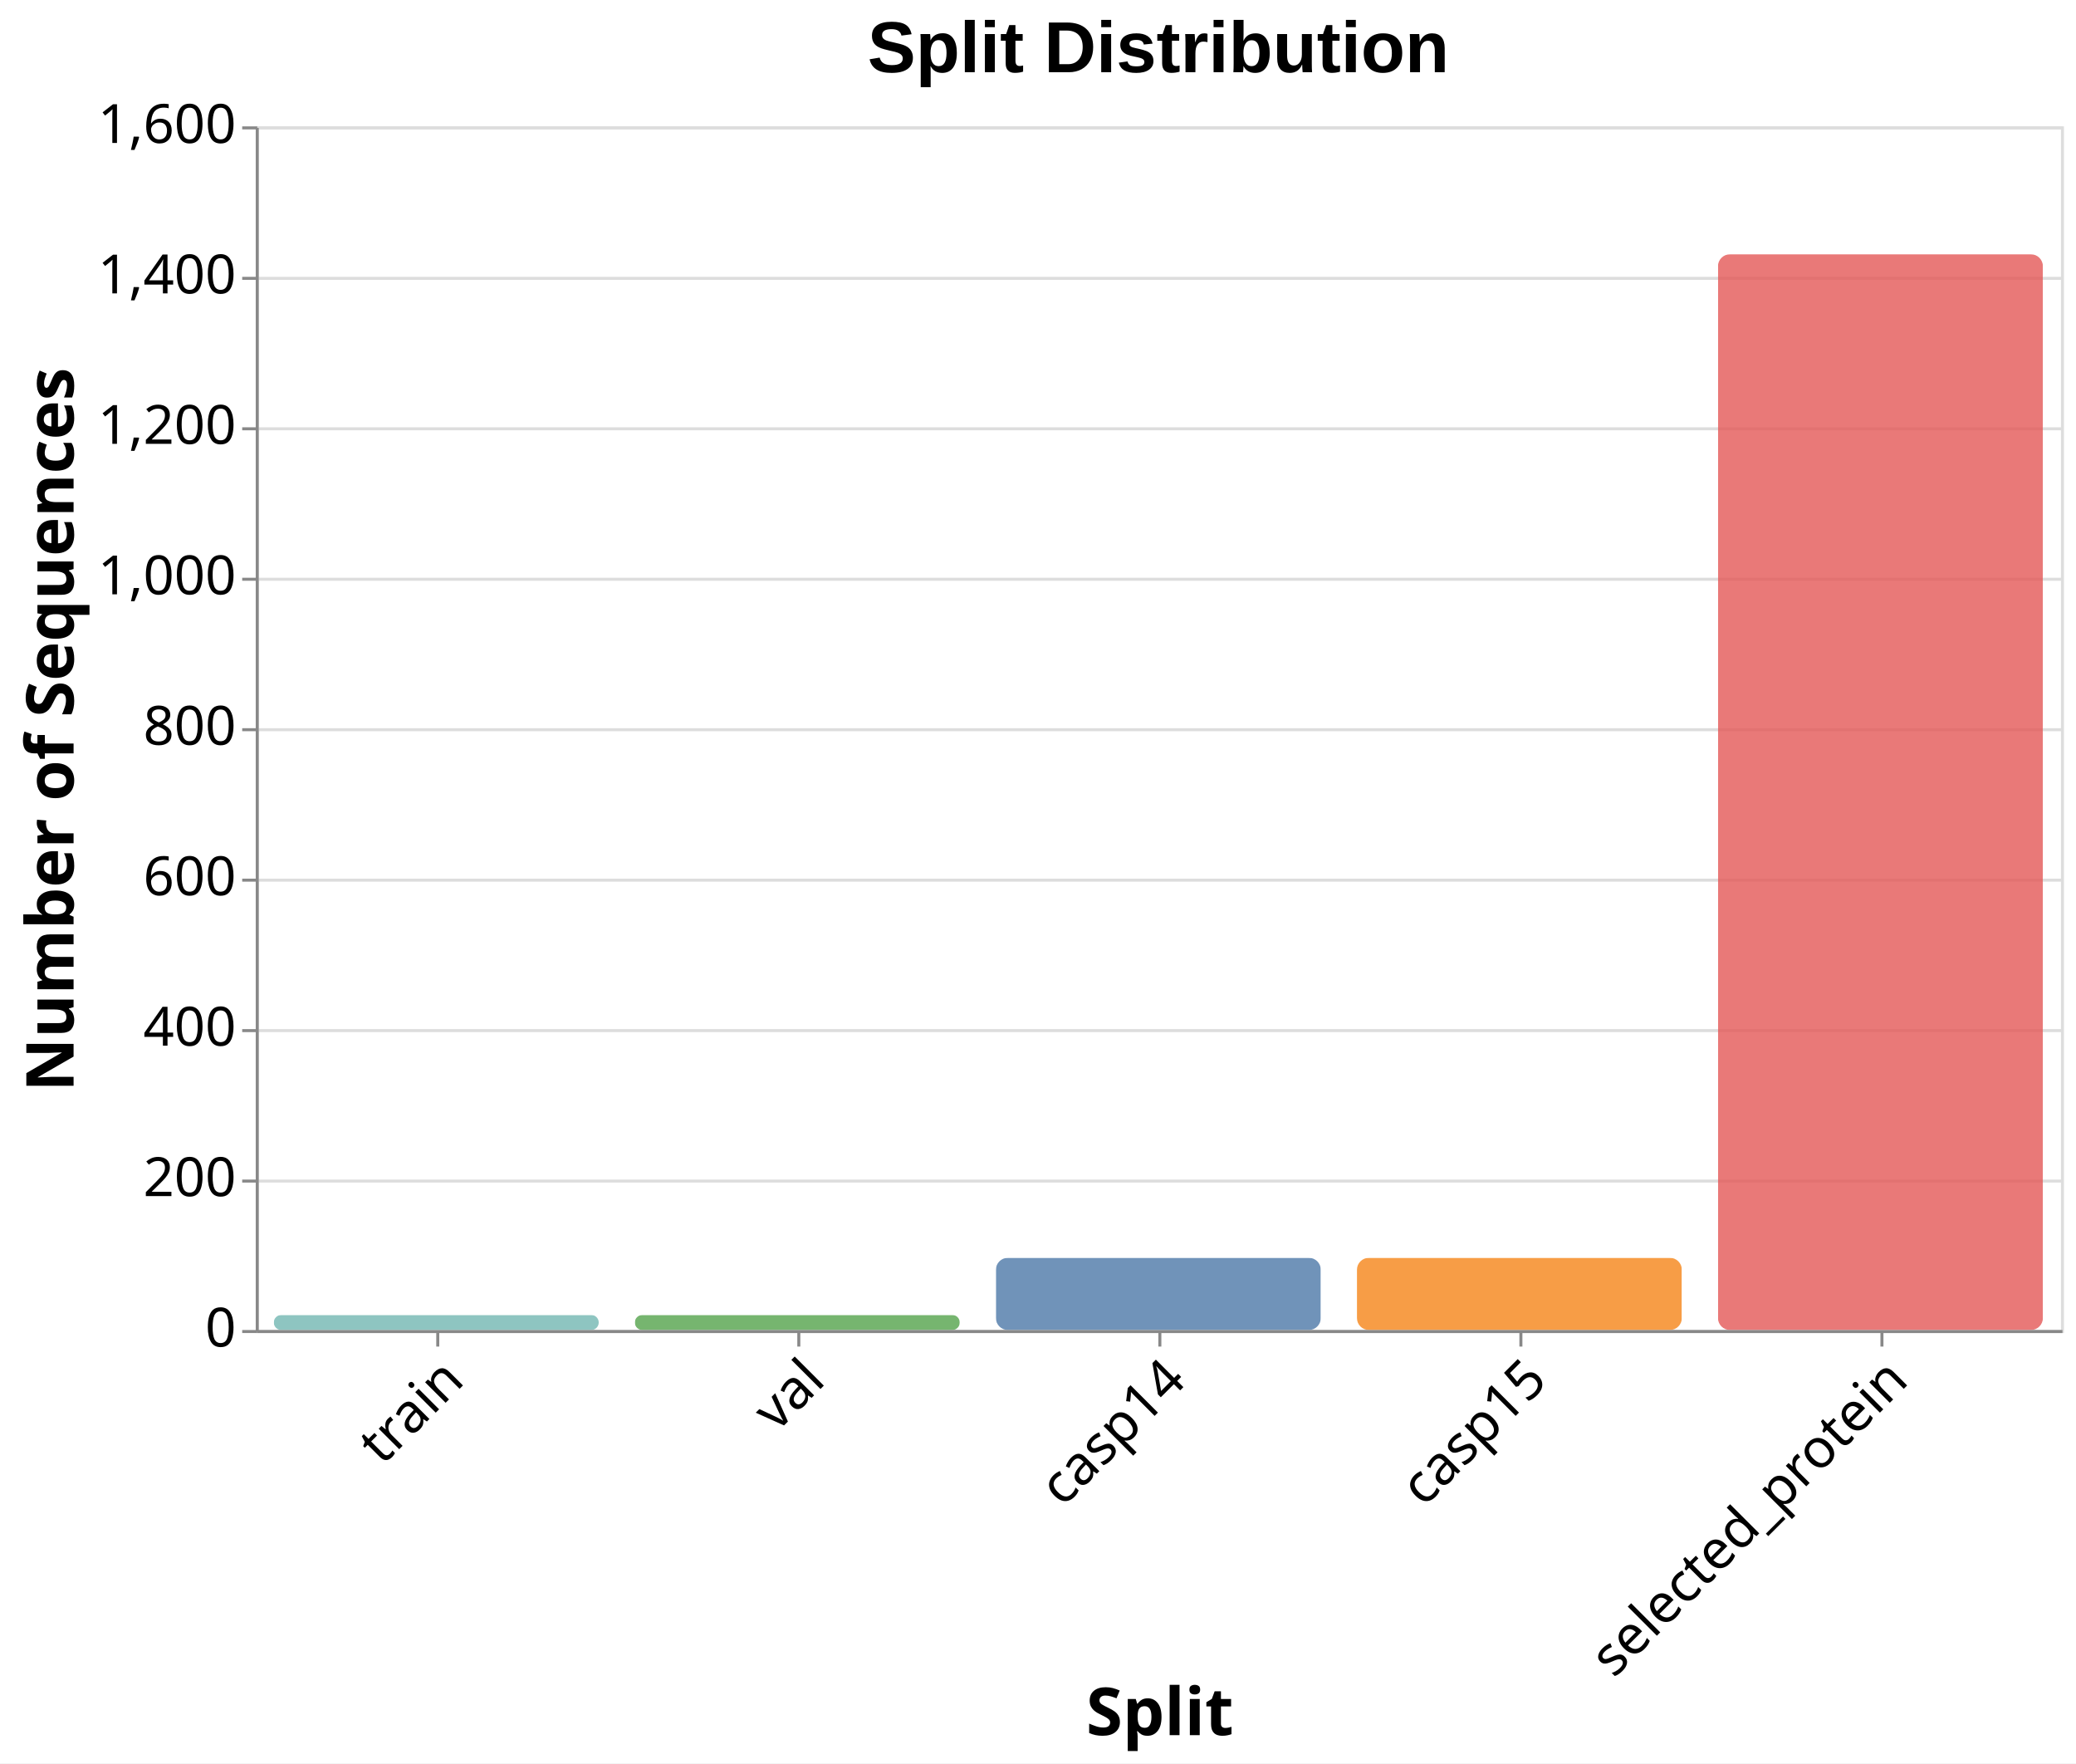
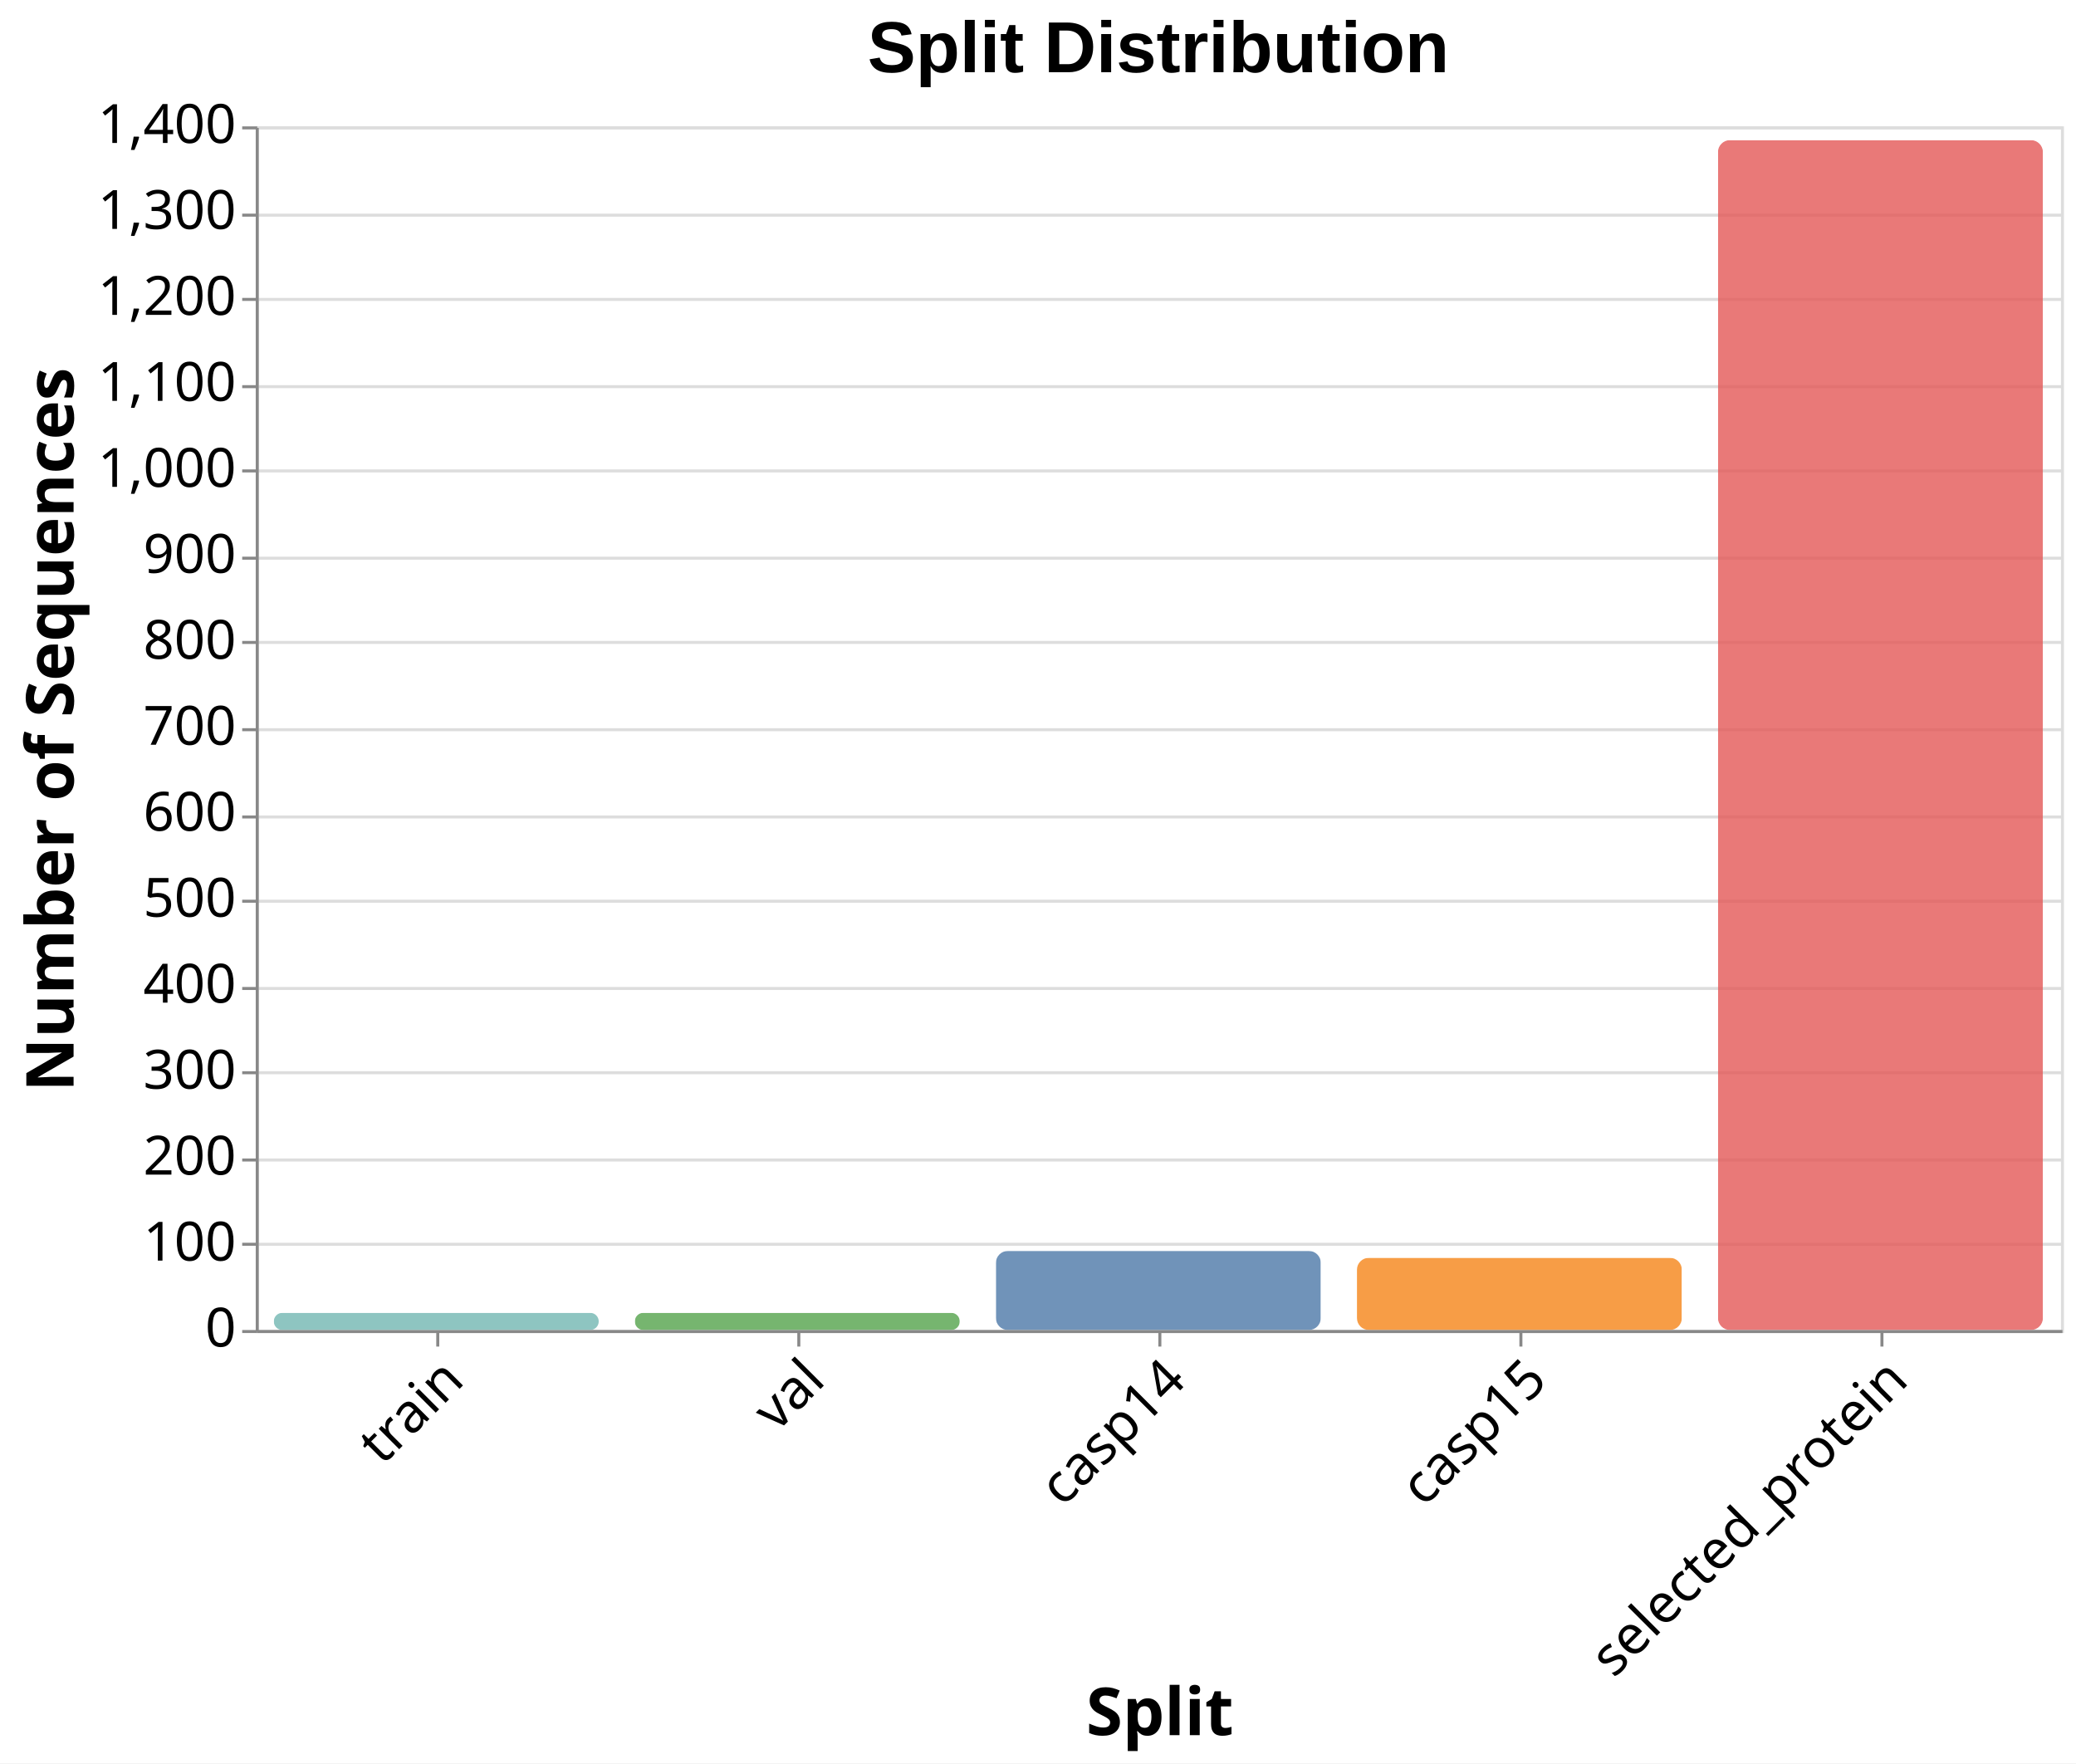
<svg xmlns="http://www.w3.org/2000/svg" version="1.1" class="marks" width="690" height="586" viewBox="0 0 690 586">
  <rect width="690" height="586" fill="white" />
  <g fill="none" stroke-miterlimit="10" transform="translate(85,42)">
    <g class="mark-group role-frame root" role="graphics-object" aria-roledescription="group mark container">
      <g transform="translate(0,0)">
        <path class="background" aria-hidden="true" d="M0.5,0.5h600v400h-600Z" stroke="#ddd" />
        <g>
          <g class="mark-group role-axis" aria-hidden="true">
            <g transform="translate(0.5,0.5)">
              <path class="background" aria-hidden="true" d="M0,0h0v0h0Z" pointer-events="none" />
              <g>
                <g class="mark-rule role-axis-grid" pointer-events="none">
                  <line transform="translate(0,400)" x2="600" y2="0" stroke="#ddd" stroke-width="1" opacity="1" />
-                   <line transform="translate(0,350)" x2="600" y2="0" stroke="#ddd" stroke-width="1" opacity="1" />
-                   <line transform="translate(0,300)" x2="600" y2="0" stroke="#ddd" stroke-width="1" opacity="1" />
-                   <line transform="translate(0,250)" x2="600" y2="0" stroke="#ddd" stroke-width="1" opacity="1" />
+                   <line transform="translate(0,371)" x2="600" y2="0" stroke="#ddd" stroke-width="1" opacity="1" />
+                   <line transform="translate(0,343)" x2="600" y2="0" stroke="#ddd" stroke-width="1" opacity="1" />
+                   <line transform="translate(0,314)" x2="600" y2="0" stroke="#ddd" stroke-width="1" opacity="1" />
+                   <line transform="translate(0,286)" x2="600" y2="0" stroke="#ddd" stroke-width="1" opacity="1" />
+                   <line transform="translate(0,257)" x2="600" y2="0" stroke="#ddd" stroke-width="1" opacity="1" />
+                   <line transform="translate(0,229)" x2="600" y2="0" stroke="#ddd" stroke-width="1" opacity="1" />
                  <line transform="translate(0,200)" x2="600" y2="0" stroke="#ddd" stroke-width="1" opacity="1" />
-                   <line transform="translate(0,150)" x2="600" y2="0" stroke="#ddd" stroke-width="1" opacity="1" />
-                   <line transform="translate(0,100)" x2="600" y2="0" stroke="#ddd" stroke-width="1" opacity="1" />
-                   <line transform="translate(0,50)" x2="600" y2="0" stroke="#ddd" stroke-width="1" opacity="1" />
+                   <line transform="translate(0,171)" x2="600" y2="0" stroke="#ddd" stroke-width="1" opacity="1" />
+                   <line transform="translate(0,143)" x2="600" y2="0" stroke="#ddd" stroke-width="1" opacity="1" />
+                   <line transform="translate(0,114)" x2="600" y2="0" stroke="#ddd" stroke-width="1" opacity="1" />
+                   <line transform="translate(0,86)" x2="600" y2="0" stroke="#ddd" stroke-width="1" opacity="1" />
+                   <line transform="translate(0,57)" x2="600" y2="0" stroke="#ddd" stroke-width="1" opacity="1" />
+                   <line transform="translate(0,29)" x2="600" y2="0" stroke="#ddd" stroke-width="1" opacity="1" />
                  <line transform="translate(0,0)" x2="600" y2="0" stroke="#ddd" stroke-width="1" opacity="1" />
                </g>
              </g>
              <path class="foreground" aria-hidden="true" d="" pointer-events="none" display="none" />
            </g>
          </g>
          <g class="mark-group role-axis" role="graphics-symbol" aria-roledescription="axis" aria-label="X-axis titled 'Split' for a discrete scale with 5 values: train, val, casp14, casp15, selected_protein">
            <g transform="translate(0.5,400.5)">
              <path class="background" aria-hidden="true" d="M0,0h0v0h0Z" pointer-events="none" />
              <g>
                <g class="mark-rule role-axis-tick" pointer-events="none">
                  <line transform="translate(60,0)" x2="0" y2="5" stroke="#888" stroke-width="1" opacity="1" />
                  <line transform="translate(180,0)" x2="0" y2="5" stroke="#888" stroke-width="1" opacity="1" />
                  <line transform="translate(300,0)" x2="0" y2="5" stroke="#888" stroke-width="1" opacity="1" />
                  <line transform="translate(420,0)" x2="0" y2="5" stroke="#888" stroke-width="1" opacity="1" />
                  <line transform="translate(540,0)" x2="0" y2="5" stroke="#888" stroke-width="1" opacity="1" />
                </g>
                <g class="mark-text role-axis-label" pointer-events="none">
                  <text text-anchor="end" transform="translate(59.5,7) rotate(315) translate(0,14)" font-family="sans-serif" font-size="18px" fill="#000" opacity="1">train</text>
                  <text text-anchor="end" transform="translate(179.5,7) rotate(315) translate(0,14)" font-family="sans-serif" font-size="18px" fill="#000" opacity="1">val</text>
                  <text text-anchor="end" transform="translate(299.5,7) rotate(315) translate(0,14)" font-family="sans-serif" font-size="18px" fill="#000" opacity="1">casp14</text>
                  <text text-anchor="end" transform="translate(419.5,7) rotate(315) translate(0,14)" font-family="sans-serif" font-size="18px" fill="#000" opacity="1">casp15</text>
                  <text text-anchor="end" transform="translate(539.5,7) rotate(315) translate(0,14)" font-family="sans-serif" font-size="18px" fill="#000" opacity="1">selected_protein</text>
                </g>
                <g class="mark-rule role-axis-domain" pointer-events="none">
                  <line transform="translate(0,0)" x2="600" y2="0" stroke="#888" stroke-width="1" opacity="1" />
                </g>
                <g class="mark-text role-axis-title" pointer-events="none">
                  <text text-anchor="middle" transform="translate(300,134.1302)" font-family="sans-serif" font-size="22px" font-weight="bold" fill="#000" opacity="1">Split</text>
                </g>
              </g>
              <path class="foreground" aria-hidden="true" d="" pointer-events="none" display="none" />
            </g>
          </g>
-           <g class="mark-group role-axis" role="graphics-symbol" aria-roledescription="axis" aria-label="Y-axis titled 'Number of Sequences' for a linear scale with values from 0 to 1,600">
+           <g class="mark-group role-axis" role="graphics-symbol" aria-roledescription="axis" aria-label="Y-axis titled 'Number of Sequences' for a linear scale with values from 0 to 1,400">
            <g transform="translate(0.5,0.5)">
              <path class="background" aria-hidden="true" d="M0,0h0v0h0Z" pointer-events="none" />
              <g>
                <g class="mark-rule role-axis-tick" pointer-events="none">
                  <line transform="translate(0,400)" x2="-5" y2="0" stroke="#888" stroke-width="1" opacity="1" />
-                   <line transform="translate(0,350)" x2="-5" y2="0" stroke="#888" stroke-width="1" opacity="1" />
-                   <line transform="translate(0,300)" x2="-5" y2="0" stroke="#888" stroke-width="1" opacity="1" />
-                   <line transform="translate(0,250)" x2="-5" y2="0" stroke="#888" stroke-width="1" opacity="1" />
+                   <line transform="translate(0,371)" x2="-5" y2="0" stroke="#888" stroke-width="1" opacity="1" />
+                   <line transform="translate(0,343)" x2="-5" y2="0" stroke="#888" stroke-width="1" opacity="1" />
+                   <line transform="translate(0,314)" x2="-5" y2="0" stroke="#888" stroke-width="1" opacity="1" />
+                   <line transform="translate(0,286)" x2="-5" y2="0" stroke="#888" stroke-width="1" opacity="1" />
+                   <line transform="translate(0,257)" x2="-5" y2="0" stroke="#888" stroke-width="1" opacity="1" />
+                   <line transform="translate(0,229)" x2="-5" y2="0" stroke="#888" stroke-width="1" opacity="1" />
                  <line transform="translate(0,200)" x2="-5" y2="0" stroke="#888" stroke-width="1" opacity="1" />
-                   <line transform="translate(0,150)" x2="-5" y2="0" stroke="#888" stroke-width="1" opacity="1" />
-                   <line transform="translate(0,100)" x2="-5" y2="0" stroke="#888" stroke-width="1" opacity="1" />
-                   <line transform="translate(0,50)" x2="-5" y2="0" stroke="#888" stroke-width="1" opacity="1" />
+                   <line transform="translate(0,171)" x2="-5" y2="0" stroke="#888" stroke-width="1" opacity="1" />
+                   <line transform="translate(0,143)" x2="-5" y2="0" stroke="#888" stroke-width="1" opacity="1" />
+                   <line transform="translate(0,114)" x2="-5" y2="0" stroke="#888" stroke-width="1" opacity="1" />
+                   <line transform="translate(0,86)" x2="-5" y2="0" stroke="#888" stroke-width="1" opacity="1" />
+                   <line transform="translate(0,57)" x2="-5" y2="0" stroke="#888" stroke-width="1" opacity="1" />
+                   <line transform="translate(0,29)" x2="-5" y2="0" stroke="#888" stroke-width="1" opacity="1" />
                  <line transform="translate(0,0)" x2="-5" y2="0" stroke="#888" stroke-width="1" opacity="1" />
                </g>
                <g class="mark-text role-axis-label" pointer-events="none">
                  <text text-anchor="end" transform="translate(-7,405)" font-family="sans-serif" font-size="18px" fill="#000" opacity="1">0</text>
-                   <text text-anchor="end" transform="translate(-7,355)" font-family="sans-serif" font-size="18px" fill="#000" opacity="1">200</text>
-                   <text text-anchor="end" transform="translate(-7,305)" font-family="sans-serif" font-size="18px" fill="#000" opacity="1">400</text>
-                   <text text-anchor="end" transform="translate(-7,255)" font-family="sans-serif" font-size="18px" fill="#000" opacity="1">600</text>
-                   <text text-anchor="end" transform="translate(-7,205)" font-family="sans-serif" font-size="18px" fill="#000" opacity="1">800</text>
-                   <text text-anchor="end" transform="translate(-7,155)" font-family="sans-serif" font-size="18px" fill="#000" opacity="1">1,000</text>
-                   <text text-anchor="end" transform="translate(-7,105)" font-family="sans-serif" font-size="18px" fill="#000" opacity="1">1,200</text>
-                   <text text-anchor="end" transform="translate(-7,55)" font-family="sans-serif" font-size="18px" fill="#000" opacity="1">1,400</text>
-                   <text text-anchor="end" transform="translate(-7,5)" font-family="sans-serif" font-size="18px" fill="#000" opacity="1">1,600</text>
+                   <text text-anchor="end" transform="translate(-7,376.4286)" font-family="sans-serif" font-size="18px" fill="#000" opacity="1">100</text>
+                   <text text-anchor="end" transform="translate(-7,347.8571)" font-family="sans-serif" font-size="18px" fill="#000" opacity="1">200</text>
+                   <text text-anchor="end" transform="translate(-7,319.2857)" font-family="sans-serif" font-size="18px" fill="#000" opacity="1">300</text>
+                   <text text-anchor="end" transform="translate(-7,290.7143)" font-family="sans-serif" font-size="18px" fill="#000" opacity="1">400</text>
+                   <text text-anchor="end" transform="translate(-7,262.1429)" font-family="sans-serif" font-size="18px" fill="#000" opacity="1">500</text>
+                   <text text-anchor="end" transform="translate(-7,233.5714)" font-family="sans-serif" font-size="18px" fill="#000" opacity="1">600</text>
+                   <text text-anchor="end" transform="translate(-7,205)" font-family="sans-serif" font-size="18px" fill="#000" opacity="1">700</text>
+                   <text text-anchor="end" transform="translate(-7,176.4286)" font-family="sans-serif" font-size="18px" fill="#000" opacity="1">800</text>
+                   <text text-anchor="end" transform="translate(-7,147.8571)" font-family="sans-serif" font-size="18px" fill="#000" opacity="1">900</text>
+                   <text text-anchor="end" transform="translate(-7,119.2857)" font-family="sans-serif" font-size="18px" fill="#000" opacity="1">1,000</text>
+                   <text text-anchor="end" transform="translate(-7,90.71429)" font-family="sans-serif" font-size="18px" fill="#000" opacity="1">1,100</text>
+                   <text text-anchor="end" transform="translate(-7,62.14286)" font-family="sans-serif" font-size="18px" fill="#000" opacity="1">1,200</text>
+                   <text text-anchor="end" transform="translate(-7,33.57143)" font-family="sans-serif" font-size="18px" fill="#000" opacity="1">1,300</text>
+                   <text text-anchor="end" transform="translate(-7,5)" font-family="sans-serif" font-size="18px" fill="#000" opacity="1">1,400</text>
                </g>
                <g class="mark-rule role-axis-domain" pointer-events="none">
                  <line transform="translate(0,400)" x2="0" y2="-400" stroke="#888" stroke-width="1" opacity="1" />
                </g>
                <g class="mark-text role-axis-title" pointer-events="none">
                  <text text-anchor="middle" transform="translate(-56.04395,200) rotate(-90) translate(0,-5)" font-family="sans-serif" font-size="22px" font-weight="bold" fill="#000" opacity="1">Number of Sequences</text>
                </g>
              </g>
              <path class="foreground" aria-hidden="true" d="" pointer-events="none" display="none" />
            </g>
          </g>
          <g class="mark-group role-scope" role="graphics-object" aria-roledescription="group mark container">
-             <g transform="translate(6,395)">
-               <path class="background" aria-hidden="true" d="M2.5,0L105.5,0C106.88,0,108,1.12,108,2.5L108,2.5C108,3.88,106.88,5,105.5,5L2.5,5C1.12,5,0,3.88,0,2.5L0,2.5C0,1.12,1.12,0,2.5,0Z" />
+             <g transform="translate(6,394.2857)">
+               <path class="background" aria-hidden="true" d="M2.857,0L105.143,0C106.72,0,108,1.28,108,2.857L108,2.857C108,4.434,106.72,5.714,105.143,5.714L2.857,5.714C1.28,5.714,0,4.434,0,2.857L0,2.857C0,1.28,1.28,0,2.857,0Z" />
              <g clip-path="url(#clip170)">
                <g class="mark-group role-scope" role="graphics-object" aria-roledescription="group mark container">
-                   <g transform="translate(0,-395)">
-                     <path class="background" aria-hidden="true" d="M0,0h108v0h-108Z" />
-                     <g>
-                       <g class="mark-rect role-mark marks" role="graphics-object" aria-roledescription="rect mark container">
-                         <path aria-label="Split: train; Number of Sequences: 20; split: train; Count: 20; Percentage: 1.2" role="graphics-symbol" aria-roledescription="bar" d="M0,395h108v5h-108Z" fill="#72b7b2" opacity="0.8" />
-                       </g>
-                     </g>
-                     <path class="foreground" aria-hidden="true" d="" display="none" />
-                   </g>
-                 </g>
-               </g>
-               <path class="foreground" aria-hidden="true" d="" display="none" />
-             </g>
-             <g transform="translate(126,395)">
-               <path class="background" aria-hidden="true" d="M2.5,0L105.5,0C106.88,0,108,1.12,108,2.5L108,2.5C108,3.88,106.88,5,105.5,5L2.5,5C1.12,5,0,3.88,0,2.5L0,2.5C0,1.12,1.12,0,2.5,0Z" />
+                   <g transform="translate(0,-394.2857)">
+                     <path class="background" aria-hidden="true" d="M0,0h108v0h-108Z" />
+                     <g>
+                       <g class="mark-rect role-mark marks" role="graphics-object" aria-roledescription="rect mark container">
+                         <path aria-label="Split: train; Number of Sequences: 20; split: train; Count: 20; Percentage: 1.2" role="graphics-symbol" aria-roledescription="bar" d="M0,394.286h108v5.714h-108Z" fill="#72b7b2" opacity="0.8" />
+                       </g>
+                     </g>
+                     <path class="foreground" aria-hidden="true" d="" display="none" />
+                   </g>
+                 </g>
+               </g>
+               <path class="foreground" aria-hidden="true" d="" display="none" />
+             </g>
+             <g transform="translate(126,394.2857)">
+               <path class="background" aria-hidden="true" d="M2.857,0L105.143,0C106.72,0,108,1.28,108,2.857L108,2.857C108,4.434,106.72,5.714,105.143,5.714L2.857,5.714C1.28,5.714,0,4.434,0,2.857L0,2.857C0,1.28,1.28,0,2.857,0Z" />
              <g clip-path="url(#clip171)">
                <g class="mark-group role-scope" role="graphics-object" aria-roledescription="group mark container">
-                   <g transform="translate(0,-395)">
-                     <path class="background" aria-hidden="true" d="M0,0h108v0h-108Z" />
-                     <g>
-                       <g class="mark-rect role-mark marks" role="graphics-object" aria-roledescription="rect mark container">
-                         <path aria-label="Split: val; Number of Sequences: 20; split: val; Count: 20; Percentage: 1.2" role="graphics-symbol" aria-roledescription="bar" d="M0,395h108v5h-108Z" fill="#54a24b" opacity="0.8" />
-                       </g>
-                     </g>
-                     <path class="foreground" aria-hidden="true" d="" display="none" />
-                   </g>
-                 </g>
-               </g>
-               <path class="foreground" aria-hidden="true" d="" display="none" />
-             </g>
-             <g transform="translate(246,376)">
-               <path class="background" aria-hidden="true" d="M4,0L104,0C106.208,0,108,1.792,108,4L108,20C108,22.208,106.208,24,104,24L4,24C1.792,24,0,22.208,0,20L0,4C0,1.792,1.792,0,4,0Z" />
+                   <g transform="translate(0,-394.2857)">
+                     <path class="background" aria-hidden="true" d="M0,0h108v0h-108Z" />
+                     <g>
+                       <g class="mark-rect role-mark marks" role="graphics-object" aria-roledescription="rect mark container">
+                         <path aria-label="Split: val; Number of Sequences: 20; split: val; Count: 20; Percentage: 1.2" role="graphics-symbol" aria-roledescription="bar" d="M0,394.286h108v5.714h-108Z" fill="#54a24b" opacity="0.8" />
+                       </g>
+                     </g>
+                     <path class="foreground" aria-hidden="true" d="" display="none" />
+                   </g>
+                 </g>
+               </g>
+               <path class="foreground" aria-hidden="true" d="" display="none" />
+             </g>
+             <g transform="translate(246,373.7143)">
+               <path class="background" aria-hidden="true" d="M4,0L104,0C106.208,0,108,1.792,108,4L108,22.286C108,24.493,106.208,26.286,104,26.286L4,26.286C1.792,26.286,0,24.493,0,22.286L0,4C0,1.792,1.792,0,4,0Z" />
              <g clip-path="url(#clip172)">
                <g class="mark-group role-scope" role="graphics-object" aria-roledescription="group mark container">
-                   <g transform="translate(0,-376)">
-                     <path class="background" aria-hidden="true" d="M0,0h108v0h-108Z" />
-                     <g>
-                       <g class="mark-rect role-mark marks" role="graphics-object" aria-roledescription="rect mark container">
-                         <path aria-label="Split: casp14; Number of Sequences: 96; split: casp14; Count: 96; Percentage: 5.8" role="graphics-symbol" aria-roledescription="bar" d="M0,376h108v24h-108Z" fill="#4c78a8" opacity="0.8" />
+                   <g transform="translate(0,-373.7143)">
+                     <path class="background" aria-hidden="true" d="M0,0h108v0h-108Z" />
+                     <g>
+                       <g class="mark-rect role-mark marks" role="graphics-object" aria-roledescription="rect mark container">
+                         <path aria-label="Split: casp14; Number of Sequences: 92; split: casp14; Count: 92; Percentage: 5.8" role="graphics-symbol" aria-roledescription="bar" d="M0,373.714h108v26.286h-108Z" fill="#4c78a8" opacity="0.8" />
                      </g>
                    </g>
                    <path class="foreground" aria-hidden="true" d="" display="none" />
                  </g>
                </g>
              </g>
              <path class="foreground" aria-hidden="true" d="" display="none" />
            </g>
            <g transform="translate(366,376)">
              <path class="background" aria-hidden="true" d="M4,0L104,0C106.208,0,108,1.792,108,4L108,20C108,22.208,106.208,24,104,24L4,24C1.792,24,0,22.208,0,20L0,4C0,1.792,1.792,0,4,0Z" />
              <g clip-path="url(#clip173)">
                <g class="mark-group role-scope" role="graphics-object" aria-roledescription="group mark container">
                  <g transform="translate(0,-376)">
                    <path class="background" aria-hidden="true" d="M0,0h108v0h-108Z" />
                    <g>
                      <g class="mark-rect role-mark marks" role="graphics-object" aria-roledescription="rect mark container">
-                         <path aria-label="Split: casp15; Number of Sequences: 96; split: casp15; Count: 96; Percentage: 5.8" role="graphics-symbol" aria-roledescription="bar" d="M0,376h108v24h-108Z" fill="#f58518" opacity="0.8" />
-                       </g>
-                     </g>
-                     <path class="foreground" aria-hidden="true" d="" display="none" />
-                   </g>
-                 </g>
-               </g>
-               <path class="foreground" aria-hidden="true" d="" display="none" />
-             </g>
-             <g transform="translate(486,42.5)">
-               <path class="background" aria-hidden="true" d="M4,0L104,0C106.208,0,108,1.792,108,4L108,353.5C108,355.708,106.208,357.5,104,357.5L4,357.5C1.792,357.5,0,355.708,0,353.5L0,4C0,1.792,1.792,0,4,0Z" />
+                         <path aria-label="Split: casp15; Number of Sequences: 84; split: casp15; Count: 84; Percentage: 5.2" role="graphics-symbol" aria-roledescription="bar" d="M0,376h108v24h-108Z" fill="#f58518" opacity="0.8" />
+                       </g>
+                     </g>
+                     <path class="foreground" aria-hidden="true" d="" display="none" />
+                   </g>
+                 </g>
+               </g>
+               <path class="foreground" aria-hidden="true" d="" display="none" />
+             </g>
+             <g transform="translate(486,4.571429)">
+               <path class="background" aria-hidden="true" d="M4,0L104,0C106.208,0,108,1.792,108,4L108,391.429C108,393.636,106.208,395.429,104,395.429L4,395.429C1.792,395.429,0,393.636,0,391.429L0,4C0,1.792,1.792,0,4,0Z" />
              <g clip-path="url(#clip174)">
                <g class="mark-group role-scope" role="graphics-object" aria-roledescription="group mark container">
-                   <g transform="translate(0,-42.5)">
-                     <path class="background" aria-hidden="true" d="M0,0h108v0h-108Z" />
-                     <g>
-                       <g class="mark-rect role-mark marks" role="graphics-object" aria-roledescription="rect mark container">
-                         <path aria-label="Split: selected_protein; Number of Sequences: 1430; split: selected_protein; Count: 1430; Percentage: 86.0" role="graphics-symbol" aria-roledescription="bar" d="M0,42.5h108v357.5h-108Z" fill="#e45756" opacity="0.8" />
+                   <g transform="translate(0,-4.571429)">
+                     <path class="background" aria-hidden="true" d="M0,0h108v0h-108Z" />
+                     <g>
+                       <g class="mark-rect role-mark marks" role="graphics-object" aria-roledescription="rect mark container">
+                         <path aria-label="Split: selected_protein; Number of Sequences: 1384; split: selected_protein; Count: 1384; Percentage: 86.5" role="graphics-symbol" aria-roledescription="bar" d="M0,4.571h108v395.429h-108Z" fill="#e45756" opacity="0.8" />
                      </g>
                    </g>
                    <path class="foreground" aria-hidden="true" d="" display="none" />
                  </g>
                </g>
              </g>
              <path class="foreground" aria-hidden="true" d="" display="none" />
            </g>
          </g>
          <g class="mark-group role-title">
            <g transform="translate(300,-37)">
              <path class="background" aria-hidden="true" d="M0,0h0v0h0Z" pointer-events="none" />
              <g>
                <g class="mark-text role-title-text" role="graphics-symbol" aria-roledescription="title" aria-label="Title text 'Split Distribution'" pointer-events="none">
                  <text text-anchor="middle" transform="translate(0,19)" font-family="Liberation Sans" font-size="24px" font-weight="bold" fill="#000" opacity="1">Split Distribution</text>
                </g>
              </g>
              <path class="foreground" aria-hidden="true" d="" pointer-events="none" display="none" />
            </g>
          </g>
        </g>
        <path class="foreground" aria-hidden="true" d="" display="none" />
      </g>
    </g>
  </g>
  <defs>
    <clipPath id="clip170">
-       <path d="M2.5,0L105.5,0C106.88,0,108,1.12,108,2.5L108,2.5C108,3.88,106.88,5,105.5,5L2.5,5C1.12,5,0,3.88,0,2.5L0,2.5C0,1.12,1.12,0,2.5,0Z" />
+       <path d="M2.857,0L105.143,0C106.72,0,108,1.28,108,2.857L108,2.857C108,4.434,106.72,5.714,105.143,5.714L2.857,5.714C1.28,5.714,0,4.434,0,2.857L0,2.857C0,1.28,1.28,0,2.857,0Z" />
    </clipPath>
    <clipPath id="clip171">
-       <path d="M2.5,0L105.5,0C106.88,0,108,1.12,108,2.5L108,2.5C108,3.88,106.88,5,105.5,5L2.5,5C1.12,5,0,3.88,0,2.5L0,2.5C0,1.12,1.12,0,2.5,0Z" />
+       <path d="M2.857,0L105.143,0C106.72,0,108,1.28,108,2.857L108,2.857C108,4.434,106.72,5.714,105.143,5.714L2.857,5.714C1.28,5.714,0,4.434,0,2.857L0,2.857C0,1.28,1.28,0,2.857,0Z" />
    </clipPath>
    <clipPath id="clip172">
-       <path d="M4,0L104,0C106.208,0,108,1.792,108,4L108,20C108,22.208,106.208,24,104,24L4,24C1.792,24,0,22.208,0,20L0,4C0,1.792,1.792,0,4,0Z" />
+       <path d="M4,0L104,0C106.208,0,108,1.792,108,4L108,22.286C108,24.493,106.208,26.286,104,26.286L4,26.286C1.792,26.286,0,24.493,0,22.286L0,4C0,1.792,1.792,0,4,0Z" />
    </clipPath>
    <clipPath id="clip173">
      <path d="M4,0L104,0C106.208,0,108,1.792,108,4L108,20C108,22.208,106.208,24,104,24L4,24C1.792,24,0,22.208,0,20L0,4C0,1.792,1.792,0,4,0Z" />
    </clipPath>
    <clipPath id="clip174">
-       <path d="M4,0L104,0C106.208,0,108,1.792,108,4L108,353.5C108,355.708,106.208,357.5,104,357.5L4,357.5C1.792,357.5,0,355.708,0,353.5L0,4C0,1.792,1.792,0,4,0Z" />
+       <path d="M4,0L104,0C106.208,0,108,1.792,108,4L108,391.429C108,393.636,106.208,395.429,104,395.429L4,395.429C1.792,395.429,0,393.636,0,391.429L0,4C0,1.792,1.792,0,4,0Z" />
    </clipPath>
  </defs>
</svg>
